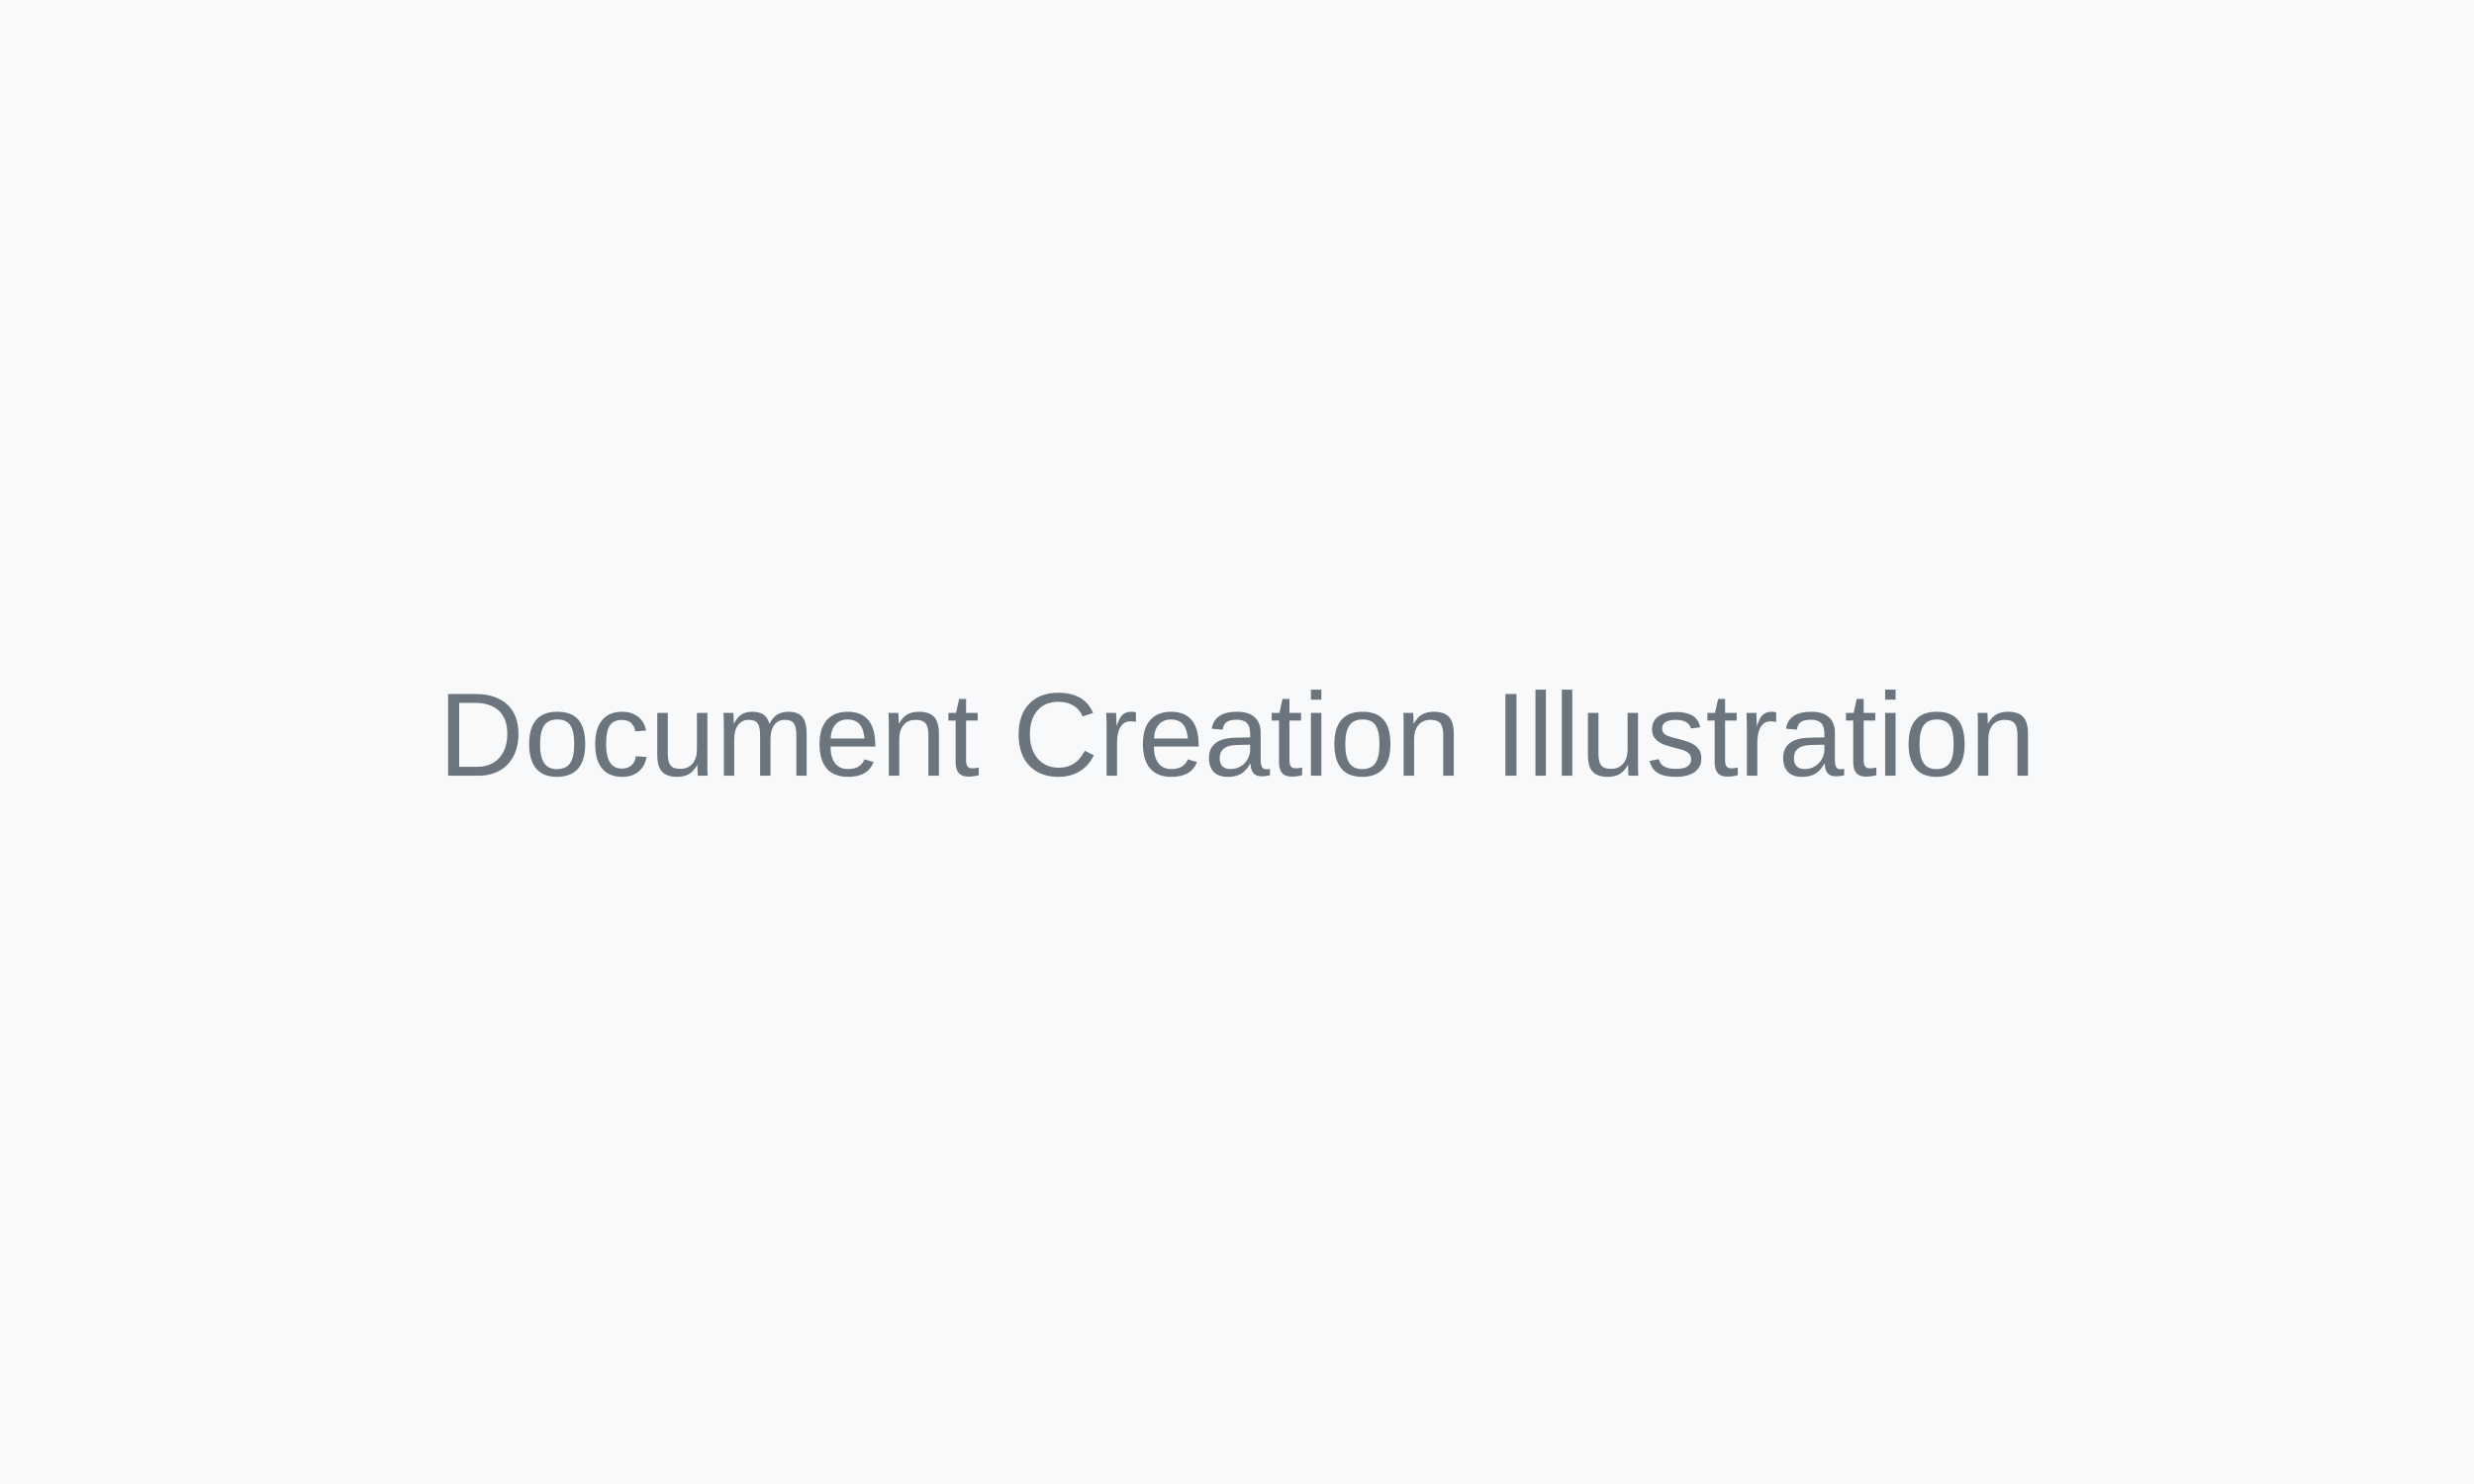
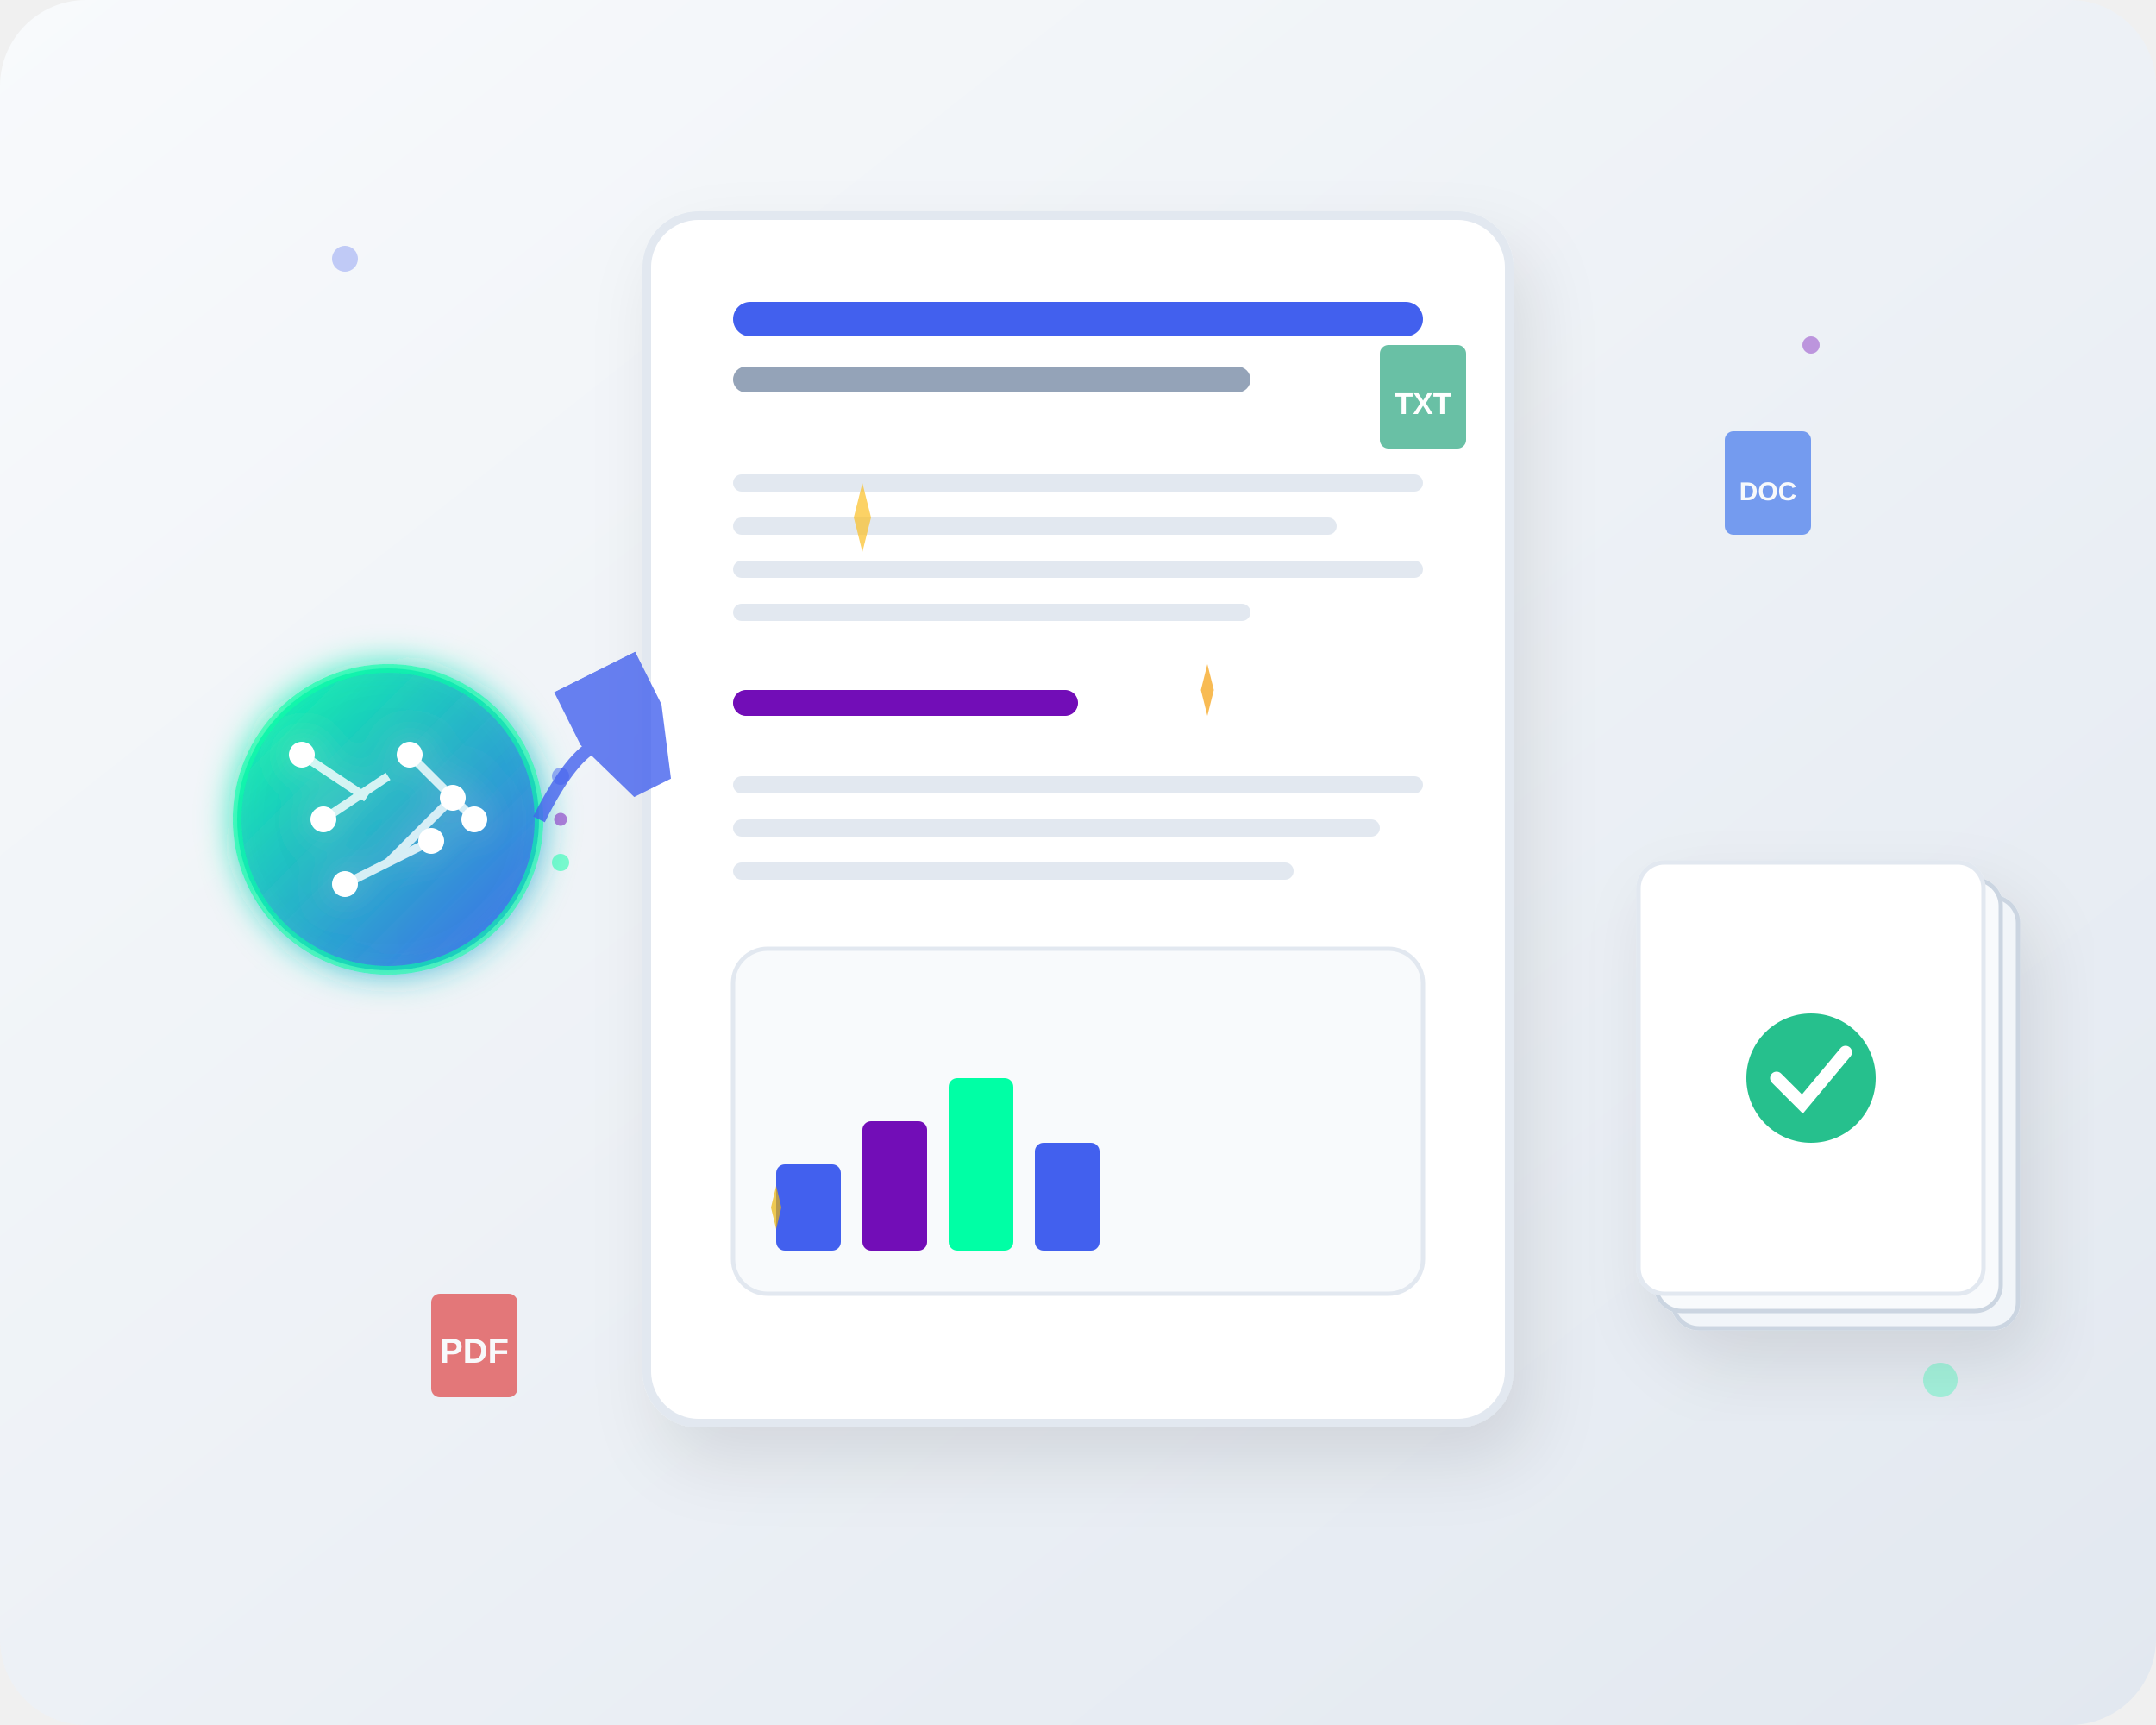
- <svg xmlns="http://www.w3.org/2000/svg" width="500" height="300">
-   <rect width="100%" height="100%" fill="#f8f9fa" />
-   <text x="50%" y="50%" font-family="Arial, sans-serif" font-size="24" fill="#6c757d" text-anchor="middle" dominant-baseline="middle">Document Creation Illustration</text>
+ <svg xmlns="http://www.w3.org/2000/svg" width="500" height="400" viewBox="0 0 500 400" fill="none">
+   <defs>
+     <linearGradient id="documentGradient" x1="0%" y1="0%" x2="100%" y2="100%">
+       <stop offset="0%" style="stop-color:#4361ee;stop-opacity:1" />
+       <stop offset="100%" style="stop-color:#7209b7;stop-opacity:1" />
+     </linearGradient>
+     <linearGradient id="aiGradient" x1="0%" y1="0%" x2="100%" y2="100%">
+       <stop offset="0%" style="stop-color:#06ffa5;stop-opacity:1" />
+       <stop offset="100%" style="stop-color:#4361ee;stop-opacity:1" />
+     </linearGradient>
+     <linearGradient id="backgroundGradient" x1="0%" y1="0%" x2="100%" y2="100%">
+       <stop offset="0%" style="stop-color:#f8fafc;stop-opacity:1" />
+       <stop offset="100%" style="stop-color:#e2e8f0;stop-opacity:1" />
+     </linearGradient>
+     <filter id="shadow" x="-20%" y="-20%" width="140%" height="140%">
+       <feDropShadow dx="4" dy="8" stdDeviation="8" flood-color="#000000" flood-opacity="0.1" />
+     </filter>
+     <filter id="glow" x="-50%" y="-50%" width="200%" height="200%">
+       <feGaussianBlur stdDeviation="4" result="coloredBlur" />
+       <feMerge>
+         <feMergeNode in="coloredBlur" />
+         <feMergeNode in="SourceGraphic" />
+       </feMerge>
+     </filter>
+   </defs>
+   <rect width="500" height="400" fill="url(#backgroundGradient)" rx="20" />
+   <circle cx="80" cy="60" r="3" fill="#4361ee" opacity="0.3">
+     <animate attributeName="cy" values="60;40;60" dur="4s" repeatCount="indefinite" />
+   </circle>
+   <circle cx="420" cy="80" r="2" fill="#7209b7" opacity="0.4">
+     <animate attributeName="cy" values="80;60;80" dur="3s" repeatCount="indefinite" />
+   </circle>
+   <circle cx="450" cy="320" r="4" fill="#06ffa5" opacity="0.3">
+     <animate attributeName="cy" values="320;300;320" dur="5s" repeatCount="indefinite" />
+   </circle>
+   <g transform="translate(150, 50)" filter="url(#shadow)">
+     <rect width="200" height="280" fill="white" rx="12" stroke="#e2e8f0" stroke-width="2" />
+     <rect x="20" y="20" width="160" height="8" fill="#4361ee" rx="4" />
+     <rect x="20" y="35" width="120" height="6" fill="#94a3b8" rx="3" />
+     <rect x="20" y="60" width="160" height="4" fill="#e2e8f0" rx="2" />
+     <rect x="20" y="70" width="140" height="4" fill="#e2e8f0" rx="2" />
+     <rect x="20" y="80" width="160" height="4" fill="#e2e8f0" rx="2" />
+     <rect x="20" y="90" width="120" height="4" fill="#e2e8f0" rx="2" />
+     <rect x="20" y="110" width="80" height="6" fill="#7209b7" rx="3" />
+     <rect x="20" y="130" width="160" height="4" fill="#e2e8f0" rx="2" />
+     <rect x="20" y="140" width="150" height="4" fill="#e2e8f0" rx="2" />
+     <rect x="20" y="150" width="130" height="4" fill="#e2e8f0" rx="2" />
+     <rect x="20" y="170" width="160" height="80" fill="#f8fafc" rx="8" stroke="#e2e8f0" />
+     <rect x="30" y="220" width="15" height="20" fill="#4361ee" rx="2" />
+     <rect x="50" y="210" width="15" height="30" fill="#7209b7" rx="2" />
+     <rect x="70" y="200" width="15" height="40" fill="#06ffa5" rx="2" />
+     <rect x="90" y="215" width="15" height="25" fill="#4361ee" rx="2" />
+     <animateTransform attributeName="transform" attributeType="XML" type="translate" values="150,50; 150,45; 150,50" dur="6s" repeatCount="indefinite" />
+   </g>
+   <g transform="translate(50, 150)" filter="url(#glow)">
+     <circle cx="40" cy="40" r="35" fill="url(#aiGradient)" opacity="0.9" />
+     <g stroke="white" stroke-width="2" opacity="0.8">
+       <line x1="20" y1="25" x2="35" y2="35" />
+       <line x1="25" y1="40" x2="40" y2="30" />
+       <line x1="40" y1="50" x2="55" y2="35" />
+       <line x1="45" y1="25" x2="60" y2="40" />
+       <line x1="30" y1="55" x2="50" y2="45" />
+     </g>
+     <circle cx="20" cy="25" r="3" fill="white" />
+     <circle cx="25" cy="40" r="3" fill="white" />
+     <circle cx="30" cy="55" r="3" fill="white" />
+     <circle cx="45" cy="25" r="3" fill="white" />
+     <circle cx="60" cy="40" r="3" fill="white" />
+     <circle cx="55" cy="35" r="3" fill="white" />
+     <circle cx="50" cy="45" r="3" fill="white" />
+     <circle cx="40" cy="40" r="35" fill="none" stroke="#06ffa5" stroke-width="2" opacity="0.6">
+       <animate attributeName="r" values="35;45;35" dur="2s" repeatCount="indefinite" />
+       <animate attributeName="opacity" values="0.6;0.2;0.6" dur="2s" repeatCount="indefinite" />
+     </circle>
+   </g>
+   <g stroke="#4361ee" stroke-width="3" fill="none" marker-end="url(#arrowhead)">
+     <defs>
+       <marker id="arrowhead" markerWidth="10" markerHeight="7" refX="9" refY="3.5" orient="auto">
+         <polygon points="0 0, 10 3.5, 0 7" fill="#4361ee" />
+       </marker>
+     </defs>
+     <path d="M 125 190 Q 140 160 150 180" opacity="0.8">
+       <animate attributeName="opacity" values="0.4;1;0.4" dur="3s" repeatCount="indefinite" />
+     </path>
+   </g>
+   <g transform="translate(380, 200)" filter="url(#shadow)">
+     <rect x="8" y="8" width="80" height="100" fill="#f1f5f9" rx="6" stroke="#cbd5e1" />
+     <rect x="4" y="4" width="80" height="100" fill="#f8fafc" rx="6" stroke="#cbd5e1" />
+     <rect x="0" y="0" width="80" height="100" fill="white" rx="6" stroke="#e2e8f0" />
+     <circle cx="40" cy="50" r="15" fill="#10b981" opacity="0.9" />
+     <path d="M 32 50 L 38 56 L 48 44" stroke="white" stroke-width="3" fill="none" stroke-linecap="round" />
+     <animateTransform attributeName="transform" attributeType="XML" type="translate" values="380,200; 380,195; 380,200" dur="4s" repeatCount="indefinite" />
+   </g>
+   <g opacity="0.6">
+     <g transform="translate(100, 300)">
+       <rect width="20" height="24" fill="#dc2626" rx="2" />
+       <text x="10" y="16" text-anchor="middle" fill="white" font-family="Arial" font-size="8" font-weight="bold">PDF</text>
+       <animateTransform attributeName="transform" attributeType="XML" type="translate" values="100,300; 100,290; 100,300" dur="5s" repeatCount="indefinite" />
+     </g>
+     <g transform="translate(400, 100)">
+       <rect width="20" height="24" fill="#2563eb" rx="2" />
+       <text x="10" y="16" text-anchor="middle" fill="white" font-family="Arial" font-size="6" font-weight="bold">DOC</text>
+       <animateTransform attributeName="transform" attributeType="XML" type="translate" values="400,100; 400,90; 400,100" dur="4s" repeatCount="indefinite" />
+     </g>
+     <g transform="translate(320, 80)">
+       <rect width="20" height="24" fill="#059669" rx="2" />
+       <text x="10" y="16" text-anchor="middle" fill="white" font-family="Arial" font-size="7" font-weight="bold">TXT</text>
+       <animateTransform attributeName="transform" attributeType="XML" type="translate" values="320,80; 320,70; 320,80" dur="6s" repeatCount="indefinite" />
+     </g>
+   </g>
+   <g opacity="0.7">
+     <g transform="translate(200, 120)">
+       <path d="M 0,-8 L 2,0 L 0,8 L -2,0 Z" fill="#fbbf24">
+         <animateTransform attributeName="transform" attributeType="XML" type="rotate" values="0;360" dur="8s" repeatCount="indefinite" />
+         <animate attributeName="opacity" values="0.7;1;0.7" dur="2s" repeatCount="indefinite" />
+       </path>
+     </g>
+     <g transform="translate(280, 160)">
+       <path d="M 0,-6 L 1.5,0 L 0,6 L -1.5,0 Z" fill="#f59e0b">
+         <animateTransform attributeName="transform" attributeType="XML" type="rotate" values="0;-360" dur="6s" repeatCount="indefinite" />
+         <animate attributeName="opacity" values="0.7;1;0.7" dur="3s" repeatCount="indefinite" />
+       </path>
+     </g>
+     <g transform="translate(180, 280)">
+       <path d="M 0,-5 L 1.2,0 L 0,5 L -1.2,0 Z" fill="#eab308">
+         <animateTransform attributeName="transform" attributeType="XML" type="rotate" values="0;360" dur="10s" repeatCount="indefinite" />
+         <animate attributeName="opacity" values="0.7;1;0.7" dur="4s" repeatCount="indefinite" />
+       </path>
+     </g>
+   </g>
+   <g opacity="0.5">
+     <circle cx="130" cy="180" r="2" fill="#4361ee">
+       <animateMotion dur="4s" repeatCount="indefinite">
+         <path d="M 0 0 Q 20 -20 40 0" />
+       </animateMotion>
+       <animate attributeName="opacity" values="0;1;0" dur="4s" repeatCount="indefinite" />
+     </circle>
+     <circle cx="130" cy="190" r="1.5" fill="#7209b7">
+       <animateMotion dur="5s" repeatCount="indefinite" begin="1s">
+         <path d="M 0 0 Q 25 -15 50 0" />
+       </animateMotion>
+       <animate attributeName="opacity" values="0;1;0" dur="5s" repeatCount="indefinite" begin="1s" />
+     </circle>
+     <circle cx="130" cy="200" r="2" fill="#06ffa5">
+       <animateMotion dur="3s" repeatCount="indefinite" begin="2s">
+         <path d="M 0 0 Q 15 -25 30 0" />
+       </animateMotion>
+       <animate attributeName="opacity" values="0;1;0" dur="3s" repeatCount="indefinite" begin="2s" />
+     </circle>
+   </g>
</svg>
